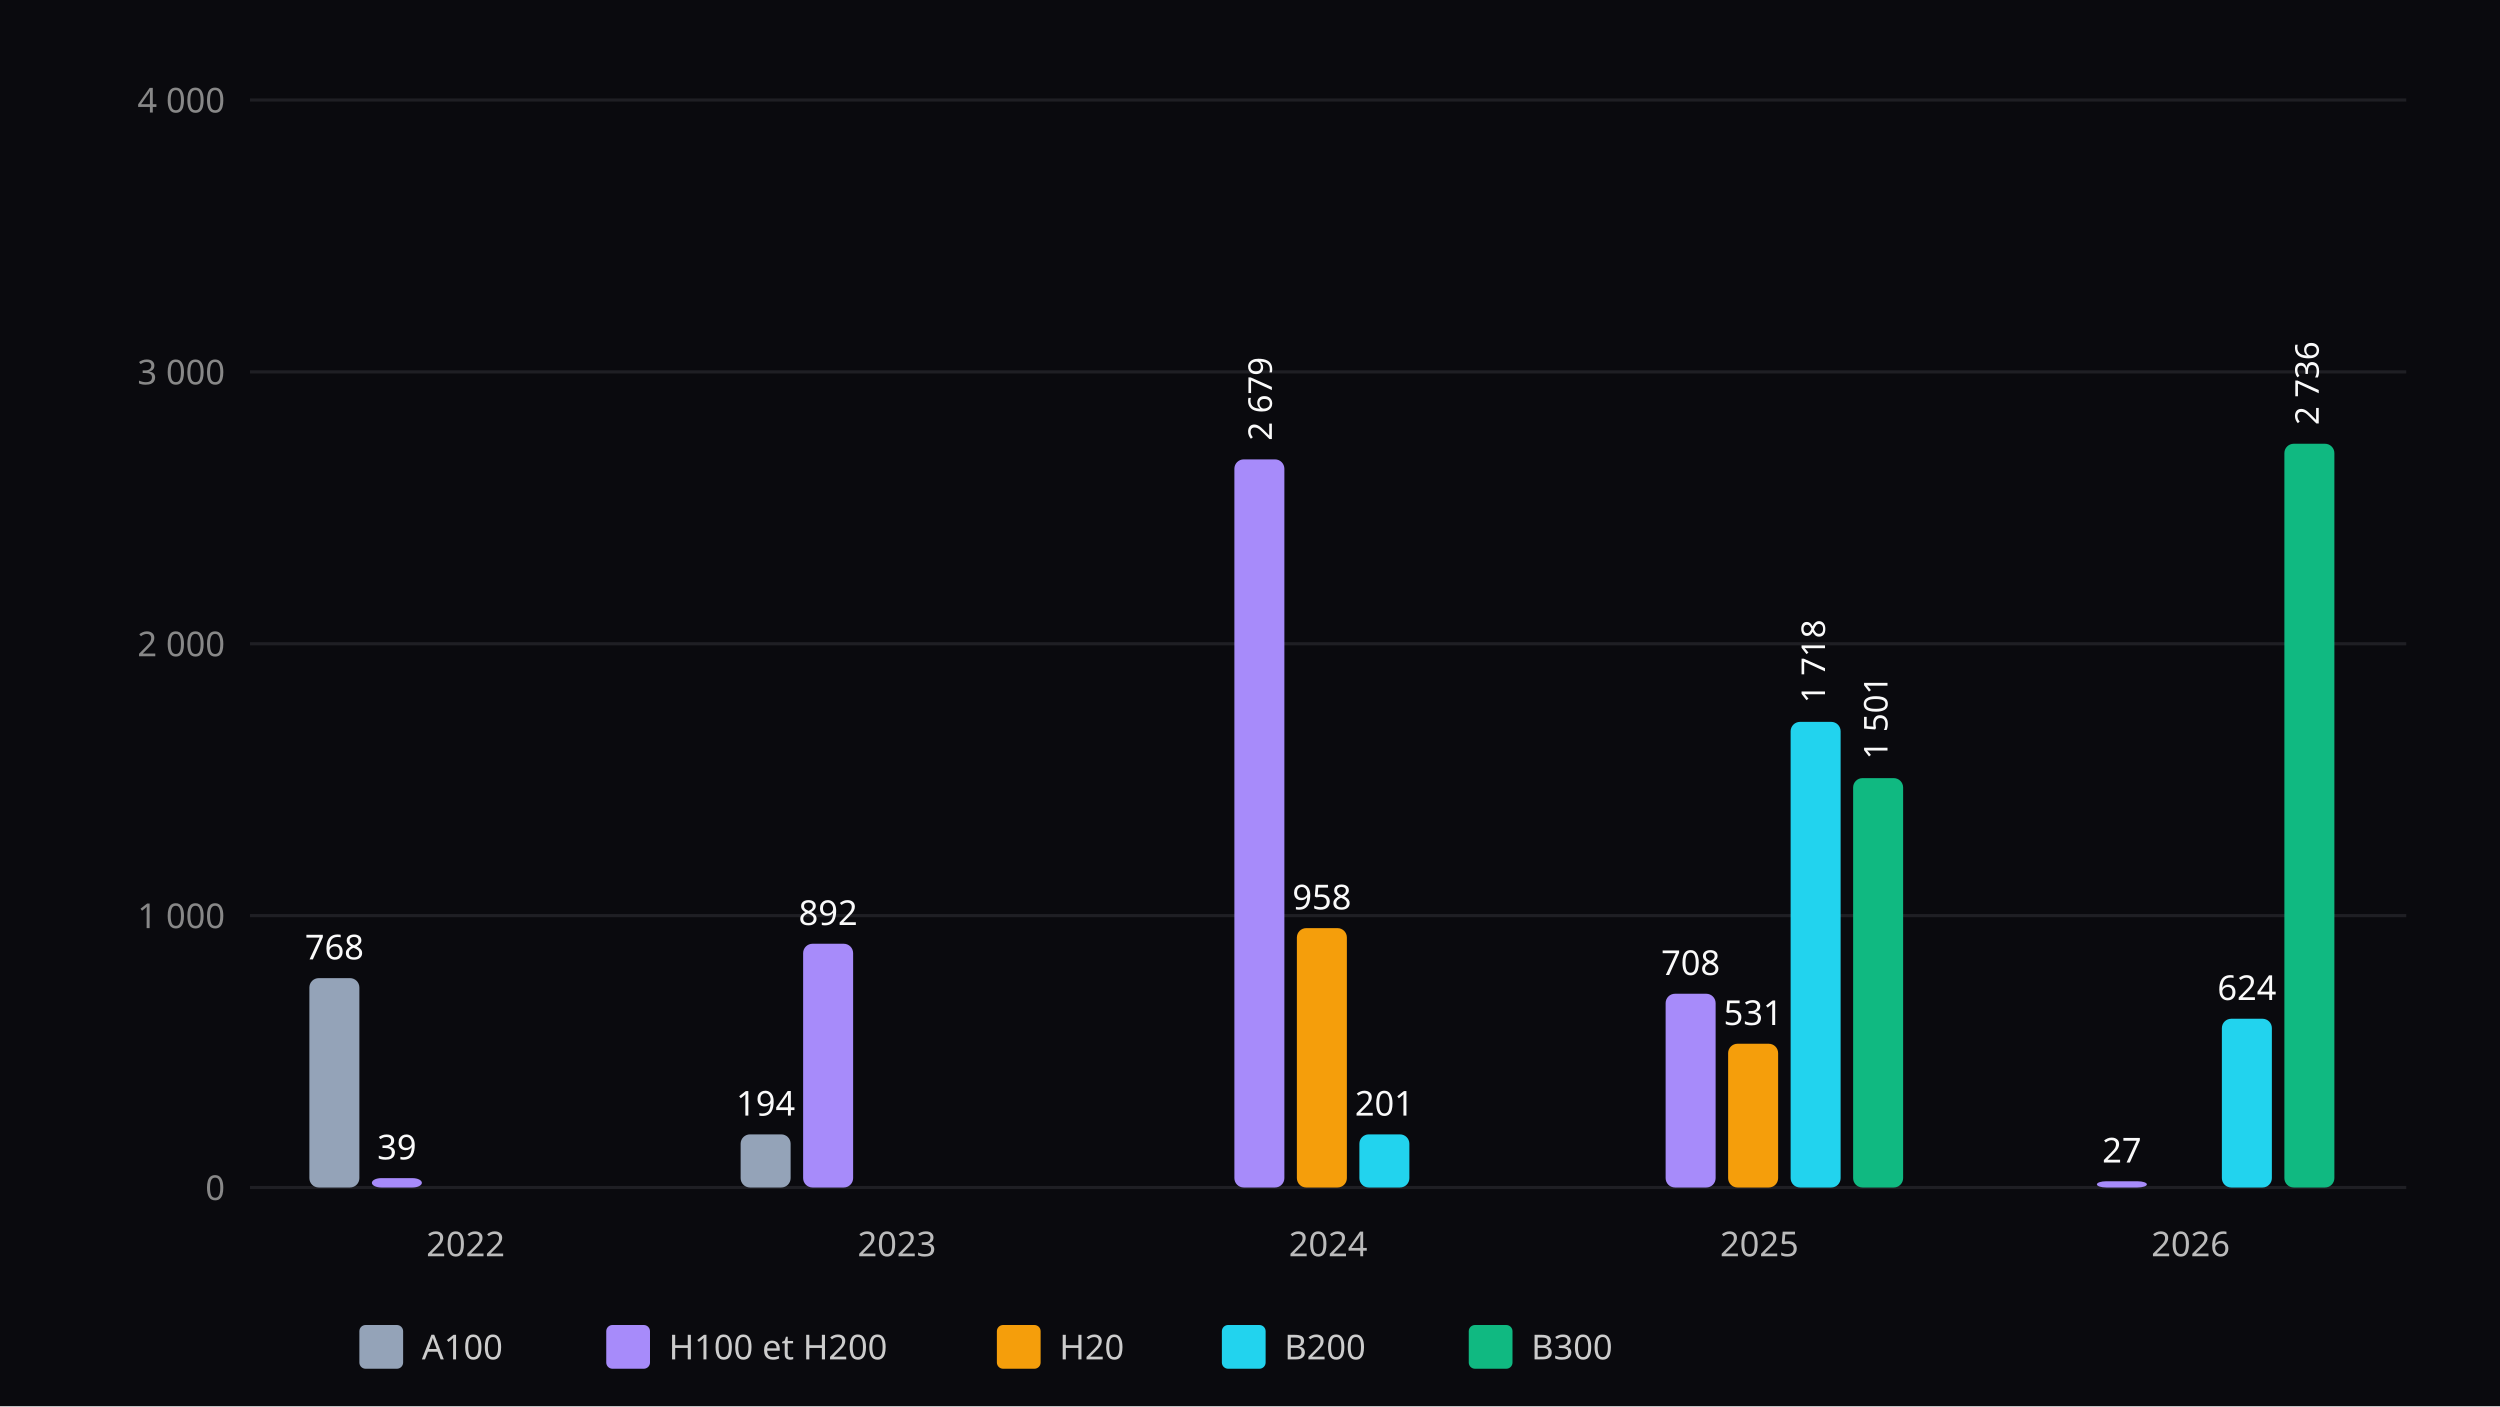
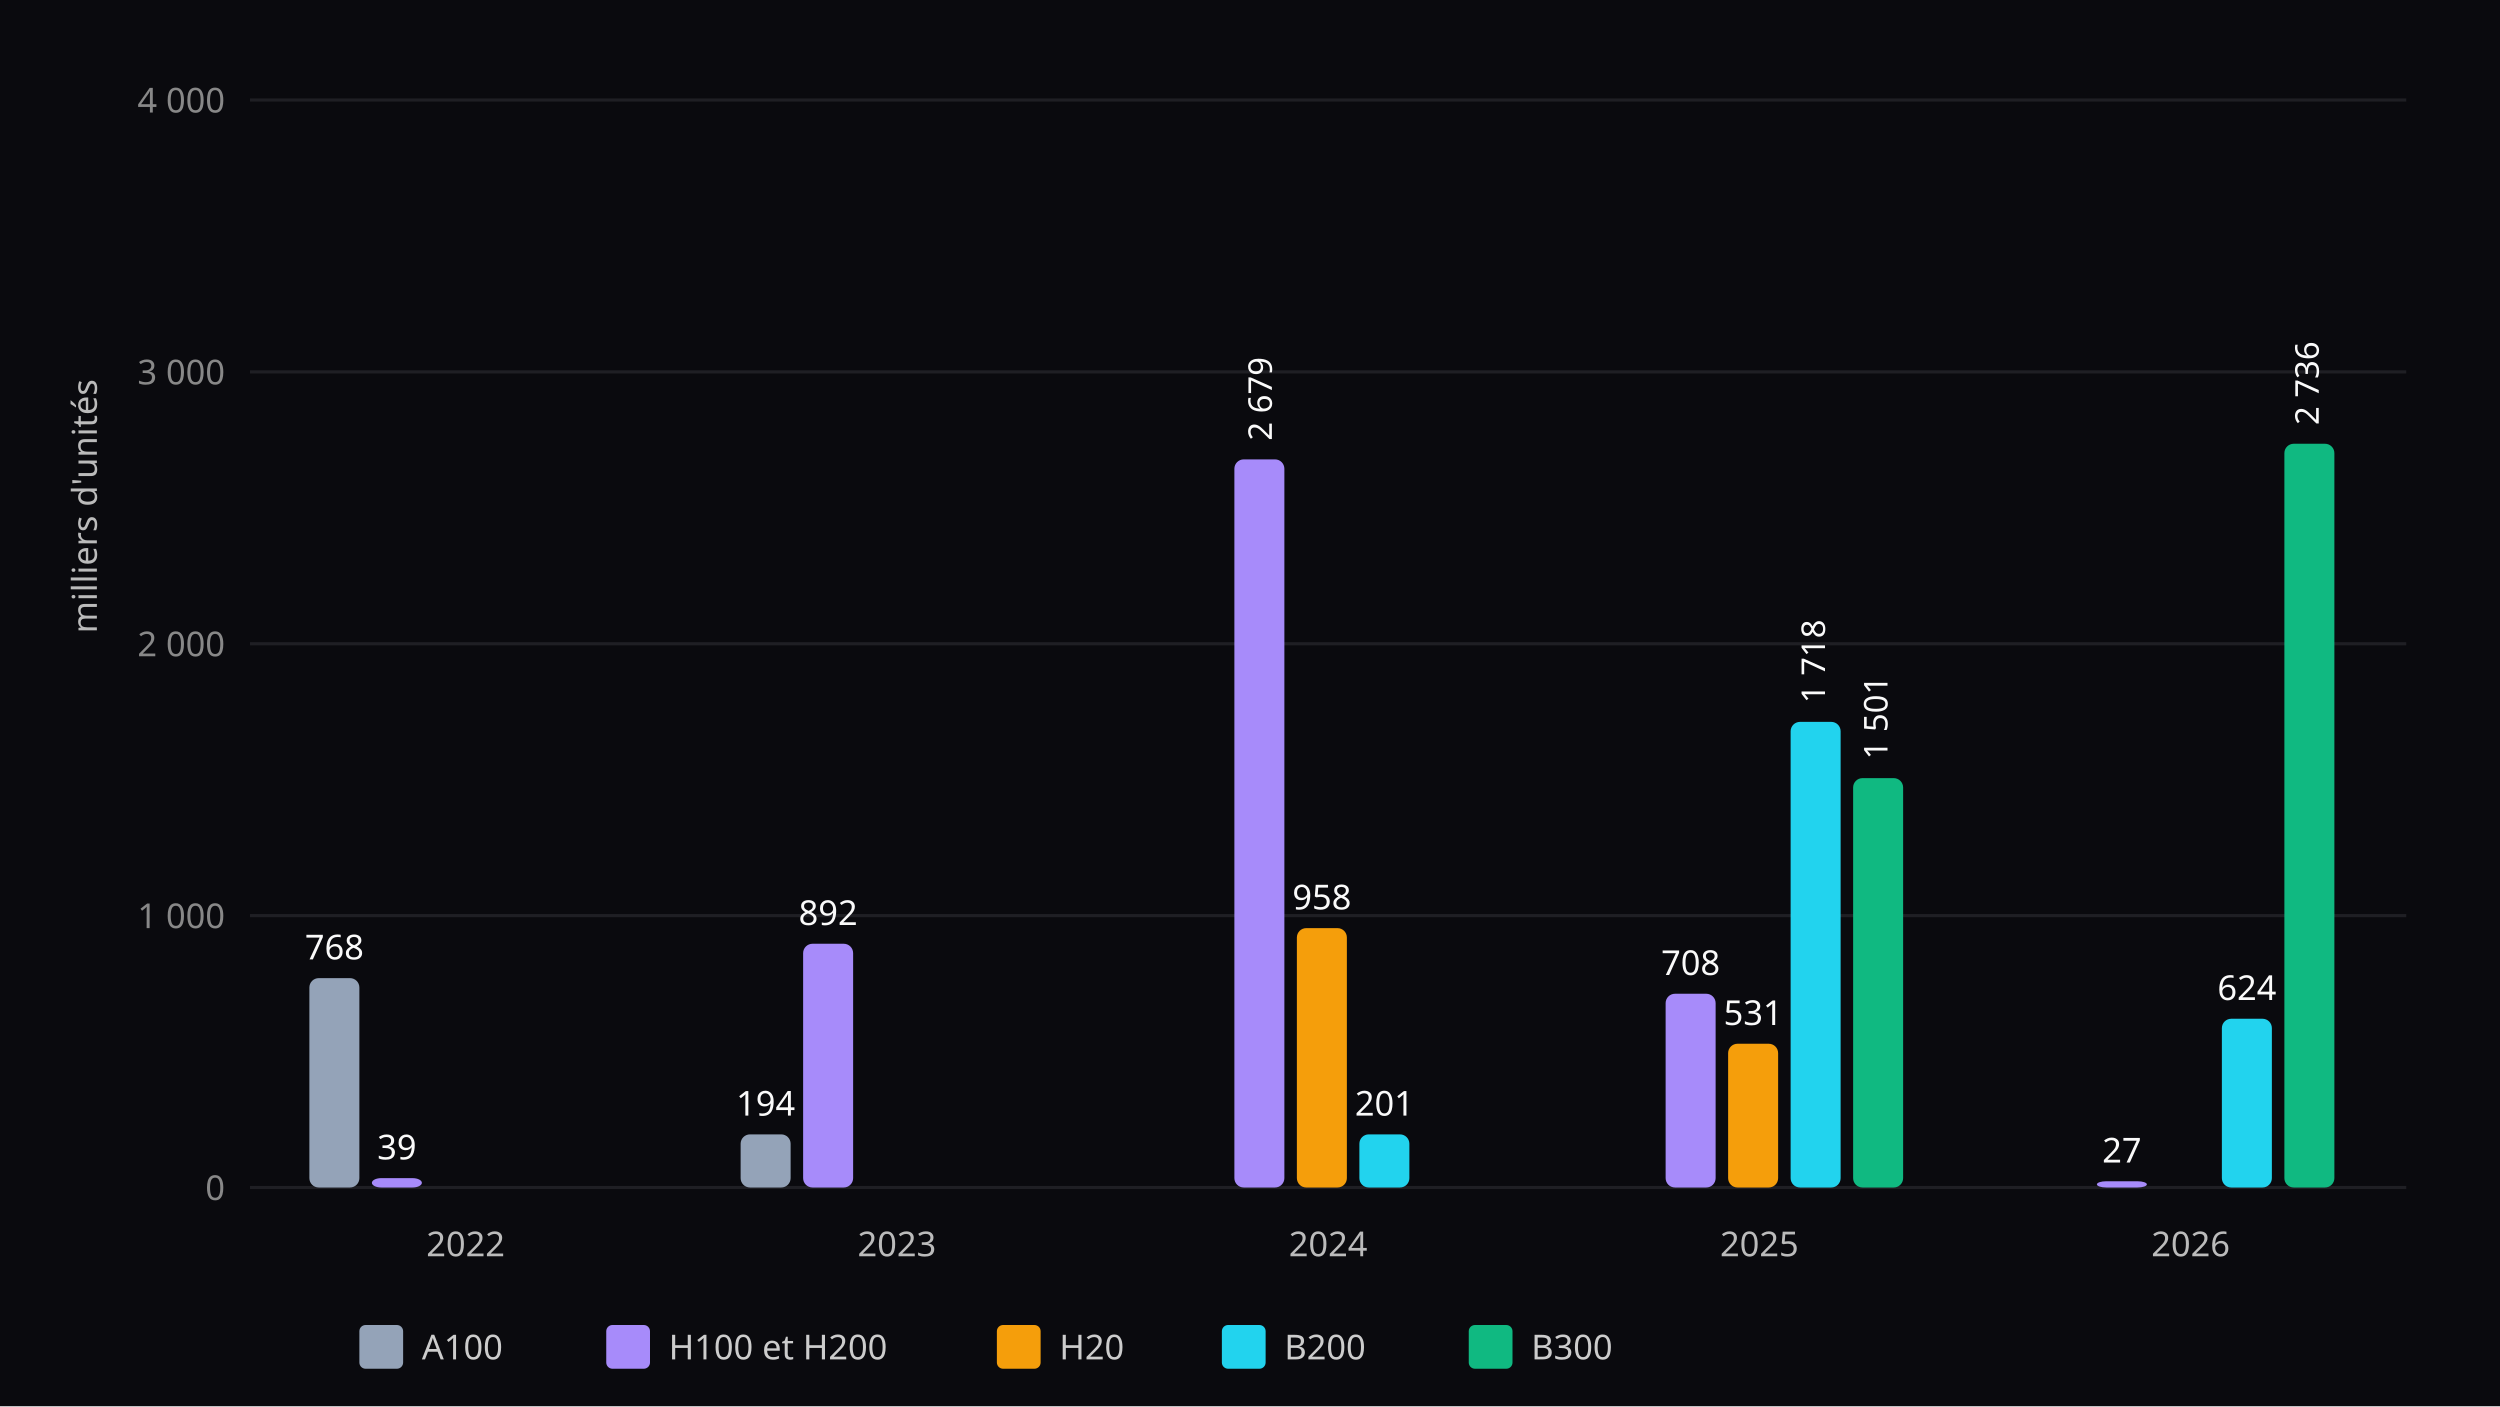
<svg xmlns="http://www.w3.org/2000/svg" viewBox="0 0 800 450" font-family="ui-sans-serif, system-ui">
  <rect width="800" height="450" fill="#0a0a0e" />
  <line x1="80" y1="380" x2="770" y2="380" stroke="#1f1f24" stroke-width="1" />
  <text x="72" y="384" text-anchor="end" fill="#888" font-size="11" font-family="ui-monospace">0</text>
  <line x1="80" y1="293" x2="770" y2="293" stroke="#1f1f24" stroke-width="1" />
  <text x="72" y="297" text-anchor="end" fill="#888" font-size="11" font-family="ui-monospace">1 000</text>
  <line x1="80" y1="206" x2="770" y2="206" stroke="#1f1f24" stroke-width="1" />
  <text x="72" y="210" text-anchor="end" fill="#888" font-size="11" font-family="ui-monospace">2 000</text>
  <line x1="80" y1="119" x2="770" y2="119" stroke="#1f1f24" stroke-width="1" />
  <text x="72" y="123" text-anchor="end" fill="#888" font-size="11" font-family="ui-monospace">3 000</text>
  <line x1="80" y1="32" x2="770" y2="32" stroke="#1f1f24" stroke-width="1" />
  <text x="72" y="36" text-anchor="end" fill="#888" font-size="11" font-family="ui-monospace">4 000</text>
+   <text x="31" y="162" text-anchor="middle" fill="#bbb" font-size="11" font-family="ui-monospace" transform="rotate(-90 31 162)">milliers d'unités</text>
  <rect x="99" y="313" width="16" height="67" fill="#94a3b8" rx="3" />
  <text x="107" y="307" text-anchor="middle" fill="#fafafa" font-size="11" font-family="ui-monospace">768</text>
  <rect x="119" y="377" width="16" height="3" fill="#a78bfa" rx="3" />
  <text x="127" y="371" text-anchor="middle" fill="#fafafa" font-size="11" font-family="ui-monospace">39</text>
  <text x="149" y="402" text-anchor="middle" fill="#bbb" font-size="11">2022</text>
  <rect x="237" y="363" width="16" height="17" fill="#94a3b8" rx="3" />
  <text x="245" y="357" text-anchor="middle" fill="#fafafa" font-size="11" font-family="ui-monospace">194</text>
  <rect x="257" y="302" width="16" height="78" fill="#a78bfa" rx="3" />
  <text x="265" y="296" text-anchor="middle" fill="#fafafa" font-size="11" font-family="ui-monospace">892</text>
  <text x="287" y="402" text-anchor="middle" fill="#bbb" font-size="11">2023</text>
  <rect x="395" y="147" width="16" height="233" fill="#a78bfa" rx="3" />
  <text x="407" y="141" text-anchor="start" fill="#fafafa" font-size="10.5" font-family="ui-monospace" transform="rotate(-90 407 141)">2 679</text>
  <rect x="415" y="297" width="16" height="83" fill="#f59e0b" rx="3" />
  <text x="423" y="291" text-anchor="middle" fill="#fafafa" font-size="11" font-family="ui-monospace">958</text>
  <rect x="435" y="363" width="16" height="17" fill="#22d3ee" rx="3" />
  <text x="443" y="357" text-anchor="middle" fill="#fafafa" font-size="11" font-family="ui-monospace">201</text>
  <text x="425" y="402" text-anchor="middle" fill="#bbb" font-size="11">2024</text>
  <rect x="533" y="318" width="16" height="62" fill="#a78bfa" rx="3" />
  <text x="541" y="312" text-anchor="middle" fill="#fafafa" font-size="11" font-family="ui-monospace">708</text>
  <rect x="553" y="334" width="16" height="46" fill="#f59e0b" rx="3" />
  <text x="561" y="328" text-anchor="middle" fill="#fafafa" font-size="11" font-family="ui-monospace">531</text>
  <rect x="573" y="231" width="16" height="149" fill="#22d3ee" rx="3" />
  <text x="584" y="225" text-anchor="start" fill="#fafafa" font-size="10.5" font-family="ui-monospace" transform="rotate(-90 584 225)">1 718</text>
  <rect x="593" y="249" width="16" height="131" fill="#10b981" rx="3" />
  <text x="604" y="243" text-anchor="start" fill="#fafafa" font-size="10.5" font-family="ui-monospace" transform="rotate(-90 604 243)">1 501</text>
  <text x="563" y="402" text-anchor="middle" fill="#bbb" font-size="11">2025</text>
  <rect x="671" y="378" width="16" height="2" fill="#a78bfa" rx="3" />
  <text x="679" y="372" text-anchor="middle" fill="#fafafa" font-size="11" font-family="ui-monospace">27</text>
  <rect x="711" y="326" width="16" height="54" fill="#22d3ee" rx="3" />
  <text x="719" y="320" text-anchor="middle" fill="#fafafa" font-size="11" font-family="ui-monospace">624</text>
  <rect x="731" y="142" width="16" height="238" fill="#10b981" rx="3" />
  <text x="742" y="136" text-anchor="start" fill="#fafafa" font-size="10.5" font-family="ui-monospace" transform="rotate(-90 742 136)">2 736</text>
  <text x="701" y="402" text-anchor="middle" fill="#bbb" font-size="11">2026</text>
  <g transform="translate(0,424)">
    <rect x="115" y="0" width="14" height="14" fill="#94a3b8" rx="2" />
    <text x="135" y="11" fill="#ccc" font-size="11">A100</text>
    <rect x="194" y="0" width="14" height="14" fill="#a78bfa" rx="2" />
    <text x="214" y="11" fill="#ccc" font-size="11">H100 et H200</text>
    <rect x="319" y="0" width="14" height="14" fill="#f59e0b" rx="2" />
    <text x="339" y="11" fill="#ccc" font-size="11">H20</text>
    <rect x="391" y="0" width="14" height="14" fill="#22d3ee" rx="2" />
    <text x="411" y="11" fill="#ccc" font-size="11">B200</text>
    <rect x="470" y="0" width="14" height="14" fill="#10b981" rx="2" />
    <text x="490" y="11" fill="#ccc" font-size="11">B300</text>
  </g>
</svg>
